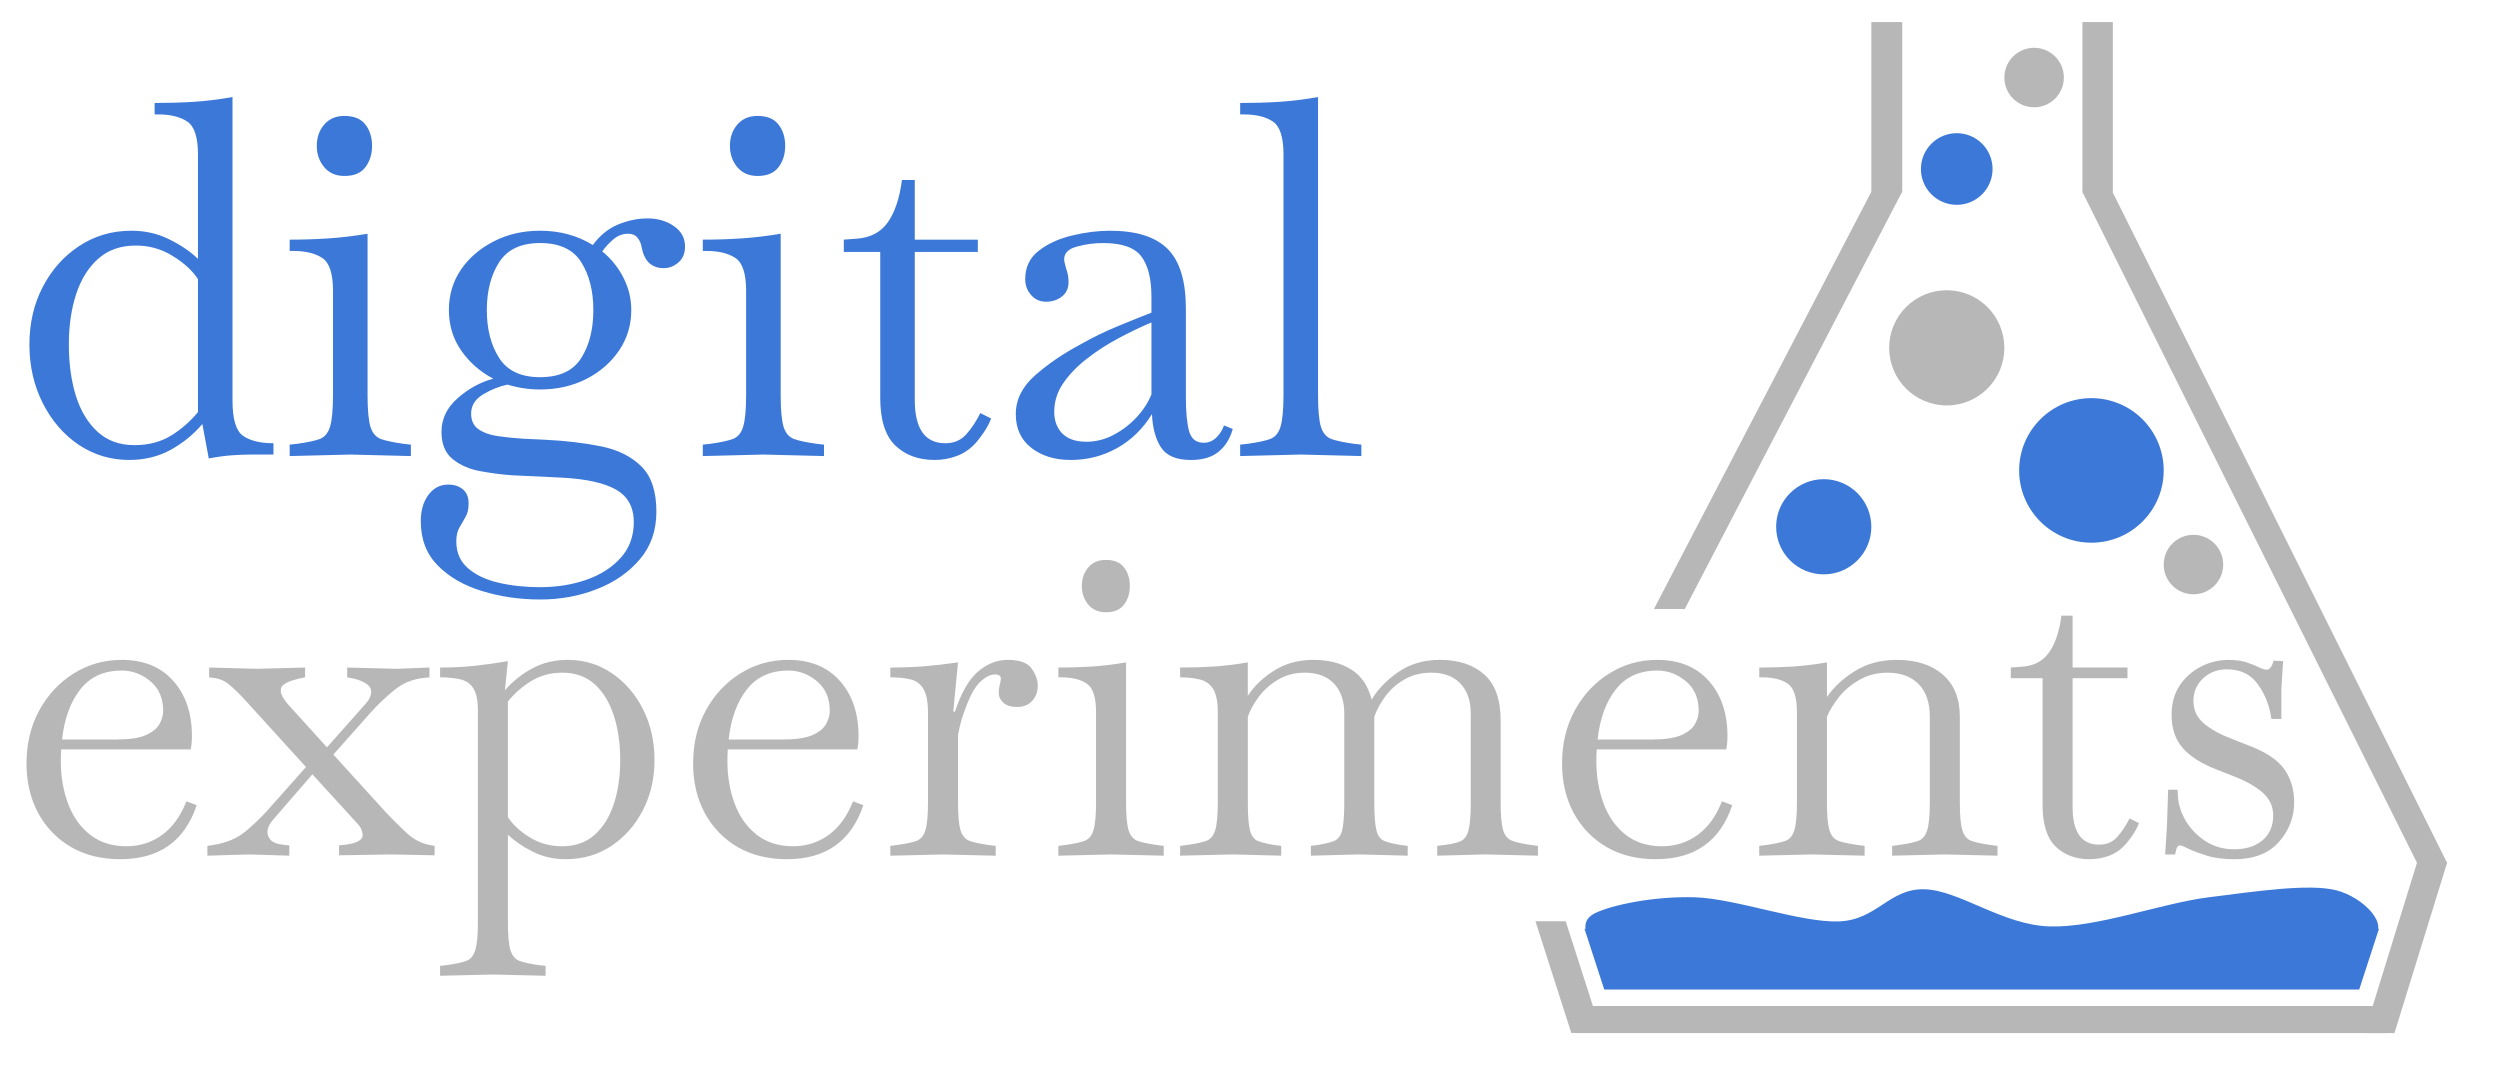
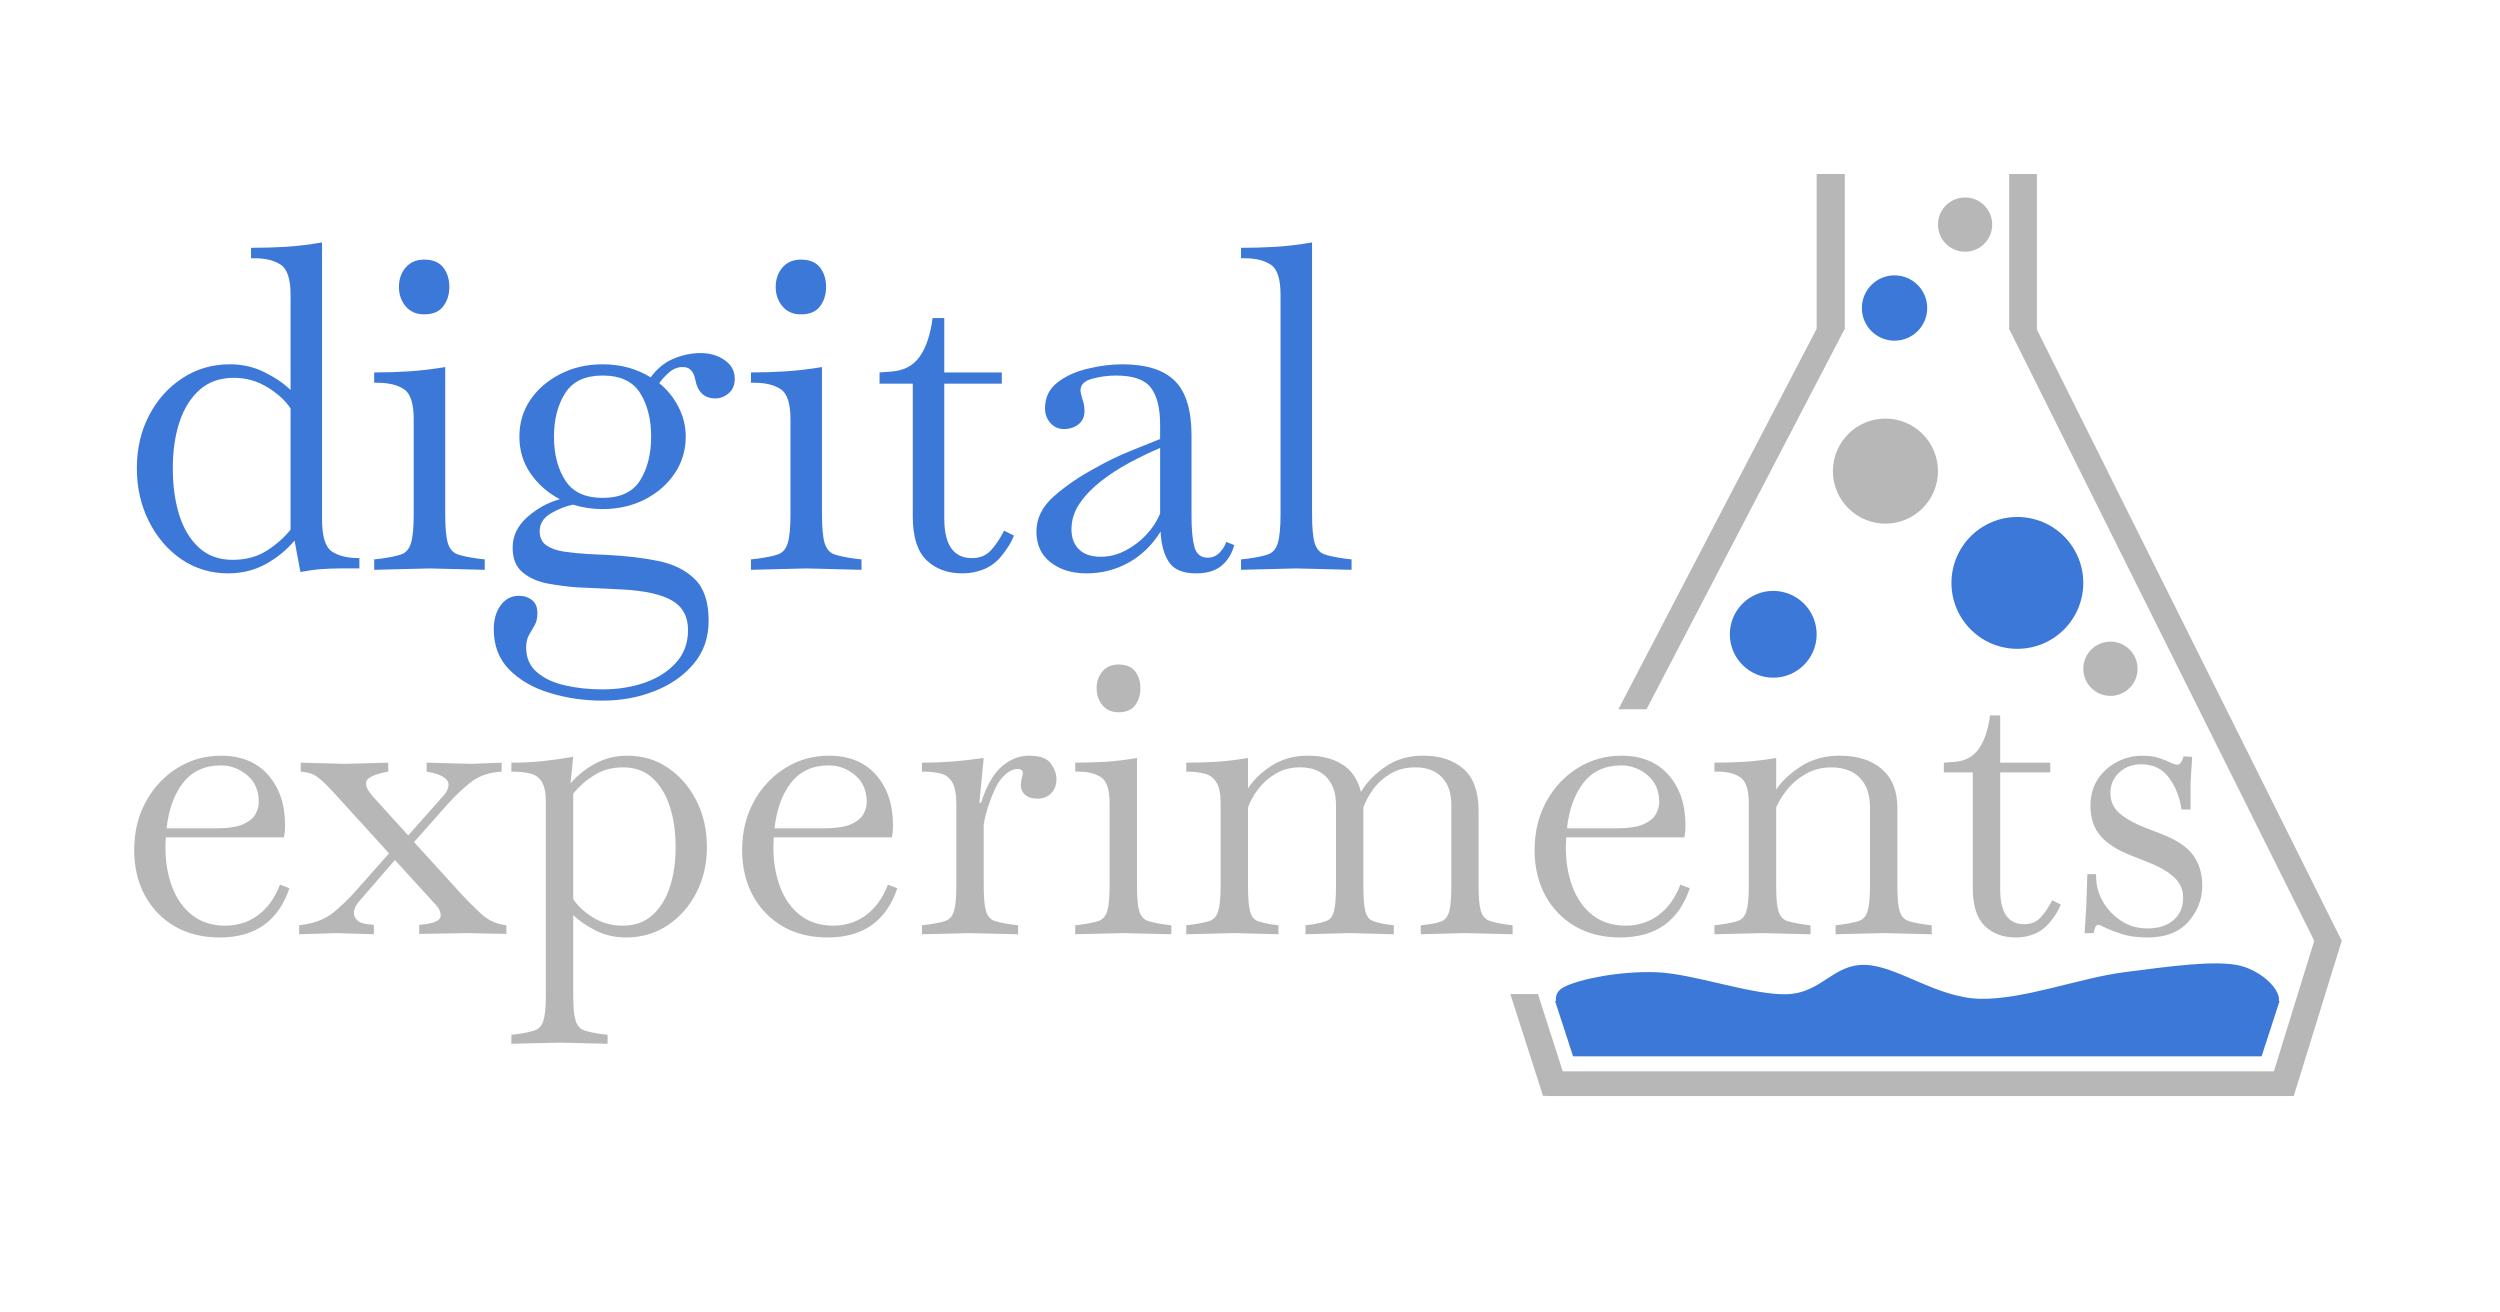
- <svg xmlns="http://www.w3.org/2000/svg" version="1.1" viewBox="0.0 0.0 311.0 132.751" fill="none" stroke="none" stroke-linecap="square" stroke-miterlimit="10">
+ <svg xmlns="http://www.w3.org/2000/svg" version="1.1" viewBox="0 0 341.012 178.871" fill="none" stroke="none" stroke-linecap="square" stroke-miterlimit="10" id="svg177" width="341.012" height="178.871">
+   <defs id="defs181" />
  <clipPath id="p.0">
-     <path d="m0 0l311.0 0l0 132.751l-311.0 0l0 -132.751z" clip-rule="nonzero" />
+     <path d="M 0,0 H 311 V 132.751 H 0 Z" clip-rule="nonzero" id="path132" />
  </clipPath>
-   <g clip-path="url(#p.0)">
-     <path fill="#000000" fill-opacity="0.0" d="m0 0l311.0 0l0 132.751l-311.0 0z" fill-rule="evenodd" />
-     <path fill="#000000" fill-opacity="0.0" d="m-8.108 46.092l309.795 0l0 84.031l-309.795 0z" fill-rule="evenodd" />
-     <path fill="#b7b7b7" d="m14.971 106.886q-3.516 0 -6.141 -1.516q-2.609 -1.531 -4.078 -4.219q-1.453 -2.703 -1.453 -6.172q0 -3.719 1.594 -6.625q1.594 -2.906 4.281 -4.578q2.703 -1.688 5.953 -1.688q4.109 0 6.422 2.609q2.328 2.609 2.328 6.875q0 0.641 -0.062 1.078q-0.047 0.422 -0.094 0.578l-16.109 0q-0.047 0.75 -0.047 1.484q0 2.828 0.906 5.266q0.906 2.422 2.734 3.859q1.844 1.438 4.516 1.438q2.5 0 4.438 -1.406q1.953 -1.422 3.031 -4.188l1.281 0.484q-2.25 6.719 -9.5 6.719zm0.156 -23.469q-3.297 0 -5.141 2.344q-1.844 2.344 -2.266 6.234l6.766 0q2.406 0 3.656 -0.547q1.25 -0.562 1.703 -1.391q0.453 -0.828 0.453 -1.625q0 -2.359 -1.594 -3.688q-1.594 -1.328 -3.578 -1.328zm10.67 23.031l0 -1.219l0.688 -0.109q2.453 -0.375 4.031 -1.672q1.578 -1.312 2.859 -2.75l4.688 -5.281l-7.516 -8.266q-1.281 -1.391 -2.109 -2.047q-0.828 -0.672 -1.953 -0.781l-0.469 -0.062l0 -1.219l5.969 0.156l5.969 -0.156l0 1.219l-0.844 0.172q-0.219 0.047 -0.75 0.219q-0.531 0.156 -0.984 0.453q-0.453 0.281 -0.453 0.812q0 0.641 0.906 1.703l4.844 5.344l4.75 -5.344q0.75 -0.797 0.75 -1.594q0 -0.641 -0.812 -1.094q-0.797 -0.453 -1.859 -0.609l-0.312 -0.062l0 -1.219l6.188 0.156l4.047 -0.156l0 1.219l-0.594 0.062q-2.188 0.203 -3.812 1.547q-1.625 1.328 -3.0 2.875l-4.547 5.125l6.453 7.094q1.234 1.328 2.609 2.609q1.391 1.281 2.938 1.547l0.594 0.109l0 1.172l-5.281 -0.109l-6.609 0.109l0 -1.234l0.844 -0.094q2.094 -0.281 2.094 -1.188q0 -0.266 -0.141 -0.656q-0.141 -0.406 -0.562 -0.828l-5.547 -6.078l-4.75 5.484q-0.359 0.375 -0.609 0.828q-0.234 0.453 -0.234 0.891q0 0.531 0.422 0.984q0.422 0.453 1.438 0.562l0.859 0.094l0 1.281l-5.016 -0.156l-5.172 0.156zm28.95 14.938l0 -1.234l0.859 -0.094q1.547 -0.219 2.375 -0.516q0.828 -0.297 1.141 -1.344q0.328 -1.031 0.328 -3.422l0 -26.344q0 -1.922 -0.562 -2.797q-0.562 -0.891 -1.625 -1.125q-1.062 -0.25 -2.516 -0.25l0 -1.219q2.188 0 4.219 -0.203q2.031 -0.219 4.219 -0.594l-0.375 3.625q1.484 -1.703 3.437 -2.734q1.953 -1.047 4.344 -1.047q3.094 0 5.516 1.656q2.438 1.641 3.875 4.469q1.438 2.828 1.438 6.344q0 3.422 -1.438 6.219q-1.438 2.797 -3.922 4.453q-2.484 1.656 -5.688 1.656q-2.234 0 -4.109 -0.938q-1.859 -0.938 -3.078 -2.109l0 10.938q0 2.391 0.312 3.422q0.328 1.047 1.141 1.344q0.828 0.297 2.375 0.516l0.859 0.094l0 1.234l-6.562 -0.156l-6.562 0.156zm15.203 -37.703q-2.188 0 -3.875 1.047q-1.672 1.031 -2.891 2.531l0 14.391q0.906 1.391 2.719 2.516q1.812 1.109 4.0 1.109q2.453 0 4.047 -1.406q1.609 -1.422 2.406 -3.844q0.797 -2.422 0.797 -5.469q0 -3.094 -0.797 -5.547q-0.797 -2.453 -2.375 -3.891q-1.578 -1.438 -4.031 -1.438zm27.946 23.203q-3.516 0 -6.141 -1.516q-2.609 -1.531 -4.078 -4.219q-1.453 -2.703 -1.453 -6.172q0 -3.719 1.594 -6.625q1.594 -2.906 4.281 -4.578q2.703 -1.688 5.953 -1.688q4.109 0 6.422 2.609q2.328 2.609 2.328 6.875q0 0.641 -0.062 1.078q-0.047 0.422 -0.094 0.578l-16.109 0q-0.047 0.75 -0.047 1.484q0 2.828 0.906 5.266q0.906 2.422 2.734 3.859q1.844 1.438 4.516 1.438q2.5 0 4.438 -1.406q1.953 -1.422 3.031 -4.188l1.281 0.484q-2.25 6.719 -9.5 6.719zm0.156 -23.469q-3.297 0 -5.141 2.344q-1.844 2.344 -2.266 6.234l6.766 0q2.406 0 3.656 -0.547q1.25 -0.562 1.703 -1.391q0.453 -0.828 0.453 -1.625q0 -2.359 -1.594 -3.688q-1.594 -1.328 -3.578 -1.328zm12.703 23.031l0 -1.219l0.844 -0.109q1.547 -0.219 2.375 -0.5q0.828 -0.297 1.141 -1.328q0.328 -1.047 0.328 -3.453l0 -11.094q0 -2.078 -0.562 -3.031q-0.562 -0.969 -1.625 -1.203q-1.062 -0.25 -2.5 -0.25l0 -1.219q2.172 0 4.203 -0.156q2.031 -0.172 4.219 -0.484l-0.594 6.125l0.219 0q1.172 -3.562 2.875 -5.0q1.703 -1.438 3.688 -1.438q2.234 0 2.984 1.094q0.75 1.078 0.75 2.094q0 1.172 -0.703 1.922q-0.688 0.75 -1.859 0.75q-1.125 0 -1.719 -0.531q-0.578 -0.531 -0.578 -1.234q0 -0.531 0.125 -1.0q0.141 -0.484 0.141 -0.75q0 -0.531 -0.75 -0.531q-0.734 0 -1.562 0.688q-0.828 0.688 -1.422 1.922q-0.484 1.016 -0.906 2.25q-0.422 1.219 -0.688 2.656l0 8.422q0 2.406 0.312 3.453q0.328 1.031 1.156 1.328q0.828 0.281 2.375 0.5l0.844 0.109l0 1.219l-6.562 -0.156l-6.547 0.156zm20.905 0l0 -1.219l0.844 -0.109q1.547 -0.219 2.375 -0.5q0.828 -0.297 1.141 -1.328q0.328 -1.047 0.328 -3.453l0 -11.25q0 -2.781 -1.156 -3.547q-1.141 -0.781 -3.172 -0.781l-0.359 0l0 -1.219q2.172 0 4.203 -0.125q2.031 -0.141 4.219 -0.516l0 17.438q0 2.406 0.312 3.453q0.328 1.031 1.156 1.328q0.828 0.281 2.375 0.5l0.844 0.109l0 1.219l-6.562 -0.156l-6.547 0.156zm5.906 -30.281q-1.375 0 -2.188 -0.953q-0.797 -0.969 -0.797 -2.312q0 -1.375 0.797 -2.312q0.812 -0.938 2.188 -0.938q1.547 0 2.266 0.938q0.719 0.938 0.719 2.312q0 1.344 -0.719 2.312q-0.719 0.953 -2.266 0.953zm9.239 30.281l0 -1.219l0.844 -0.109q1.547 -0.219 2.375 -0.5q0.828 -0.297 1.141 -1.328q0.328 -1.047 0.328 -3.453l0 -11.25q0 -1.922 -0.562 -2.844q-0.562 -0.938 -1.625 -1.203q-1.062 -0.281 -2.5 -0.281l0 -1.219q2.172 0 4.203 -0.125q2.031 -0.141 4.219 -0.516l0 4.156q1.172 -1.812 3.281 -3.141q2.109 -1.328 4.875 -1.328q2.828 0 4.719 1.203q1.891 1.188 2.531 3.75q1.125 -1.922 3.312 -3.438q2.188 -1.516 5.172 -1.516q3.469 0 5.516 1.812q2.047 1.812 2.047 5.75l0 10.188q0 2.344 0.297 3.391q0.297 1.031 1.125 1.359q0.828 0.312 2.375 0.531l0.844 0.109l0 1.219l-6.5 -0.156l-6.031 0.156l0 -1.219l0.859 -0.109q1.328 -0.156 2.047 -0.469q0.719 -0.328 0.984 -1.359q0.281 -1.047 0.281 -3.453l0 -11.094q0 -2.344 -1.281 -3.703q-1.281 -1.359 -3.625 -1.359q-1.922 0 -3.375 0.859q-1.438 0.844 -2.375 2.125q-0.922 1.281 -1.344 2.5q0 0.219 0 0.484l0 10.188q0 2.406 0.266 3.453q0.266 1.031 0.984 1.328q0.719 0.281 2.047 0.5l0.859 0.109l0 1.219l-6.031 -0.156l-6.016 0.156l0 -1.219l0.844 -0.109q1.328 -0.219 2.047 -0.5q0.734 -0.297 1.0 -1.328q0.266 -1.047 0.266 -3.453l0 -11.094q0 -2.344 -1.281 -3.703q-1.281 -1.359 -3.625 -1.359q-1.875 0 -3.312 0.859q-1.438 0.844 -2.406 2.125q-0.953 1.281 -1.375 2.5l0 10.672q0 2.406 0.266 3.453q0.266 1.031 0.984 1.328q0.719 0.281 2.047 0.5l0.859 0.109l0 1.219l-6.031 -0.156l-6.547 0.156zm59.187 0.438q-3.516 0 -6.141 -1.516q-2.609 -1.531 -4.078 -4.219q-1.453 -2.703 -1.453 -6.172q0 -3.719 1.594 -6.625q1.594 -2.906 4.281 -4.578q2.703 -1.688 5.953 -1.688q4.109 0 6.422 2.609q2.328 2.609 2.328 6.875q0 0.641 -0.062 1.078q-0.047 0.422 -0.094 0.578l-16.109 0q-0.047 0.75 -0.047 1.484q0 2.828 0.906 5.266q0.906 2.422 2.734 3.859q1.844 1.438 4.516 1.438q2.5 0 4.438 -1.406q1.953 -1.422 3.031 -4.188l1.281 0.484q-2.25 6.719 -9.5 6.719zm0.156 -23.469q-3.297 0 -5.141 2.344q-1.844 2.344 -2.266 6.234l6.766 0q2.406 0 3.656 -0.547q1.25 -0.562 1.703 -1.391q0.453 -0.828 0.453 -1.625q0 -2.359 -1.594 -3.688q-1.594 -1.328 -3.578 -1.328zm12.703 23.031l0 -1.219l0.844 -0.109q1.547 -0.219 2.375 -0.5q0.828 -0.297 1.141 -1.328q0.328 -1.047 0.328 -3.453l0 -11.25q0 -2.781 -1.156 -3.547q-1.141 -0.781 -3.172 -0.781l-0.359 0l0 -1.219q2.172 0 4.203 -0.125q2.031 -0.141 4.219 -0.516l0 4.312q1.219 -1.812 3.453 -3.219q2.25 -1.406 5.234 -1.406q3.625 0 5.734 1.844q2.109 1.828 2.109 5.234l0 10.672q0 2.406 0.312 3.453q0.328 1.031 1.156 1.328q0.828 0.281 2.375 0.5l0.844 0.109l0 1.219l-6.563 -0.156l-6.547 0.156l0 -1.219l0.844 -0.109q1.547 -0.219 2.375 -0.5q0.828 -0.297 1.141 -1.328q0.328 -1.047 0.328 -3.453l0 -10.672q0 -2.656 -1.391 -4.062q-1.391 -1.422 -3.891 -1.422q-1.922 0 -3.469 0.891q-1.547 0.875 -2.562 2.156q-1.0 1.266 -1.484 2.438l0 10.672q0 2.406 0.312 3.453q0.328 1.031 1.156 1.328q0.828 0.281 2.375 0.5l0.844 0.109l0 1.219l-6.562 -0.156l-6.547 0.156zm41.103 0.438q-2.609 0 -4.234 -1.578q-1.625 -1.578 -1.625 -5.141l0 -15.797l-3.953 0l0 -1.328l1.453 -0.109q2.172 -0.156 3.312 -1.781q1.156 -1.625 1.531 -4.562l1.391 0l0 6.453l6.828 0l0 1.328l-6.828 0l0 16.0q0 4.703 3.297 4.703q1.391 0 2.234 -0.938q0.859 -0.938 1.562 -2.328l1.172 0.594q-0.328 0.797 -0.781 1.469q-0.453 0.656 -0.875 1.141q-0.906 1.016 -2.062 1.438q-1.141 0.438 -2.422 0.438zm17.984 0q-2.031 0 -3.453 -0.453q-1.406 -0.453 -2.203 -0.828q-0.859 -0.438 -1.062 -0.438q-0.219 0 -0.359 0.188q-0.125 0.188 -0.281 0.938l-1.234 0l0.219 -3.516l0.156 -4.531l1.172 0l0.047 0.906q0.109 1.484 0.984 2.984q0.891 1.484 2.438 2.5q1.547 1.016 3.578 1.016q2.172 0 3.5 -1.109q1.344 -1.125 1.344 -3.109q0 -1.703 -1.359 -2.875q-1.359 -1.172 -3.766 -2.078l-1.906 -0.75q-2.781 -1.062 -4.203 -2.656q-1.406 -1.609 -1.406 -4.109q0 -2.141 0.984 -3.656q1.0 -1.516 2.625 -2.359q1.625 -0.859 3.484 -0.859q1.344 0 2.266 0.312q0.938 0.312 1.578 0.641q0.531 0.266 0.906 0.266q0.531 0 0.859 -1.125l1.172 0.062l-0.219 3.469l0 3.719l-1.234 0q-0.359 -2.5 -1.703 -4.328q-1.328 -1.844 -3.828 -1.844q-1.766 0 -2.969 1.125q-1.203 1.109 -1.203 2.812q0 1.656 1.25 2.75q1.266 1.094 3.453 1.938l2.078 0.812q3.25 1.219 4.5 2.953q1.25 1.734 1.25 4.141q0 2.828 -1.922 4.969q-1.906 2.125 -5.531 2.125z" fill-rule="nonzero" />
-     <path fill="#000000" fill-opacity="0.0" d="m-8.108 -11.333l195.937 0l0 93.732l-195.937 0z" fill-rule="evenodd" />
-     <path fill="#3c78d8" d="m16.096 57.219q-3.484 0 -6.312 -1.891q-2.812 -1.906 -4.469 -5.188q-1.656 -3.281 -1.656 -7.266q0 -3.984 1.656 -7.172q1.656 -3.203 4.531 -5.094q2.891 -1.906 6.5 -1.906q2.578 0 4.719 1.078q2.156 1.062 3.562 2.422l0 -13q0 -3.188 -1.328 -4.078q-1.312 -0.891 -3.641 -0.891l-0.422 0l0 -1.422q2.516 0 4.844 -0.141q2.328 -0.156 4.844 -0.594l0 37.781q0 3.438 1.312 4.359q1.328 0.922 3.781 0.922l0 1.406l-2.516 0q-1.359 0 -2.656 0.094q-1.281 0.094 -2.875 0.391l-0.797 -4.281q-1.656 1.953 -3.953 3.219q-2.297 1.25 -5.125 1.25zm-7.531 -14.344q0 3.547 0.875 6.375q0.891 2.812 2.703 4.469q1.812 1.656 4.578 1.656q2.625 0 4.562 -1.188q1.938 -1.203 3.344 -2.922l0 -16.547q-1.047 -1.594 -3.141 -2.875q-2.078 -1.297 -4.594 -1.297q-2.812 0 -4.656 1.625q-1.844 1.625 -2.766 4.422q-0.906 2.781 -0.906 6.281zm27.471 13.859l0 -1.422l0.984 -0.109q1.781 -0.25 2.719 -0.578q0.953 -0.344 1.312 -1.531q0.375 -1.203 0.375 -3.969l0 -12.938q0 -3.188 -1.312 -4.078q-1.312 -0.891 -3.656 -0.891l-0.422 0l0 -1.406q2.516 0 4.844 -0.156q2.328 -0.156 4.844 -0.578l0 20.047q0 2.766 0.359 3.969q0.375 1.188 1.328 1.531q0.953 0.328 2.734 0.578l0.969 0.109l0 1.422l-7.531 -0.188l-7.547 0.188zm6.812 -34.844q-1.594 0 -2.516 -1.094q-0.922 -1.109 -0.922 -2.641q0 -1.594 0.922 -2.656q0.922 -1.078 2.516 -1.078q1.781 0 2.609 1.078q0.828 1.062 0.828 2.656q0 1.531 -0.828 2.641q-0.828 1.094 -2.609 1.094zm24.339 26.563q-2.078 0 -4.047 -0.609q-1.656 0.359 -3.094 1.25q-1.438 0.891 -1.438 2.359q0 1.297 0.906 1.938q0.922 0.641 2.391 0.859q1.484 0.219 3.203 0.328l2.688 0.125q3.875 0.188 7.0 0.828q3.125 0.641 4.984 2.484q1.875 1.844 1.875 5.641q0 3.5 -2.062 5.922q-2.047 2.422 -5.328 3.703q-3.281 1.297 -7.078 1.297q-3.797 0 -7.203 -1.047q-3.406 -1.031 -5.531 -3.188q-2.109 -2.141 -2.109 -5.516q0 -1.969 0.953 -3.266q0.953 -1.281 2.484 -1.281q1.047 0 1.781 0.578q0.734 0.594 0.734 1.766q0 1.031 -0.375 1.672q-0.359 0.656 -0.766 1.328q-0.391 0.672 -0.391 1.719q0 2.078 1.438 3.328q1.438 1.266 3.797 1.812q2.375 0.562 5.187 0.562q3.125 0 5.766 -0.922q2.641 -0.922 4.266 -2.734q1.625 -1.797 1.625 -4.438q0 -2.766 -2.188 -4.031q-2.172 -1.25 -6.703 -1.5l-6.266 -0.297q-1.828 -0.125 -3.891 -0.5q-2.047 -0.359 -3.469 -1.5q-1.406 -1.125 -1.406 -3.406q0 -2.391 1.984 -4.156q2.0 -1.781 4.453 -2.453q-2.453 -1.297 -3.984 -3.5q-1.531 -2.203 -1.531 -5.031q0 -2.828 1.5 -5.031q1.5 -2.203 4.078 -3.516q2.578 -1.328 5.766 -1.328q3.688 0 6.562 1.781q1.297 -1.781 3.125 -2.547q1.844 -0.766 3.688 -0.766q1.891 0 3.266 0.953q1.391 0.953 1.391 2.547q0 1.281 -0.828 1.984q-0.828 0.703 -1.812 0.703q-2.266 0 -2.75 -2.578q-0.125 -0.734 -0.531 -1.219q-0.391 -0.484 -1.188 -0.484q-0.984 0 -1.812 0.703q-0.828 0.703 -1.375 1.5q1.656 1.344 2.625 3.25q0.984 1.906 0.984 4.047q0 2.766 -1.5 5.0q-1.5 2.234 -4.078 3.562q-2.578 1.312 -5.766 1.312zm0 -1.531q3.625 0 5.125 -2.391q1.5 -2.391 1.5 -5.953q0 -3.562 -1.5 -5.953q-1.5 -2.391 -5.125 -2.391q-3.562 0 -5.094 2.391q-1.531 2.391 -1.531 5.953q0 3.562 1.531 5.953q1.531 2.391 5.094 2.391zm20.241 9.812l0 -1.422l0.984 -0.109q1.781 -0.25 2.719 -0.578q0.953 -0.344 1.312 -1.531q0.375 -1.203 0.375 -3.969l0 -12.938q0 -3.188 -1.312 -4.078q-1.312 -0.891 -3.656 -0.891l-0.422 0l0 -1.406q2.516 0 4.844 -0.156q2.328 -0.156 4.844 -0.578l0 20.047q0 2.766 0.359 3.969q0.375 1.188 1.328 1.531q0.953 0.328 2.734 0.578l0.969 0.109l0 1.422l-7.531 -0.188l-7.547 0.188zm6.812 -34.844q-1.594 0 -2.516 -1.094q-0.922 -1.109 -0.922 -2.641q0 -1.594 0.922 -2.656q0.922 -1.078 2.516 -1.078q1.781 0 2.609 1.078q0.828 1.062 0.828 2.656q0 1.531 -0.828 2.641q-0.828 1.094 -2.609 1.094zm22.011 35.328q-3.0 0 -4.875 -1.797q-1.875 -1.812 -1.875 -5.922l0 -18.156l-4.531 0l0 -1.531l1.656 -0.125q2.516 -0.188 3.828 -2.047q1.312 -1.875 1.75 -5.25l1.594 0l0 7.422l7.844 0l0 1.531l-7.844 0l0 18.391q0 5.406 3.797 5.406q1.594 0 2.578 -1.078q0.984 -1.078 1.781 -2.672l1.344 0.672q-0.359 0.922 -0.891 1.688q-0.516 0.766 -1.0 1.328q-1.047 1.156 -2.375 1.641q-1.312 0.5 -2.781 0.5zm16.927 0q-2.938 0 -4.875 -1.5q-1.938 -1.5 -1.938 -4.203q0 -2.703 2.391 -4.812q2.391 -2.109 5.594 -3.828q2.391 -1.359 4.781 -2.328q2.391 -0.984 4.109 -1.656l0 -1.969q0 -3.375 -1.266 -5.031q-1.25 -1.656 -4.75 -1.656q-1.656 0 -3.25 0.438q-1.594 0.422 -1.594 1.594q0 0.234 0.094 0.547q0.094 0.312 0.156 0.609q0.297 0.797 0.297 1.656q0 1.172 -0.828 1.812q-0.828 0.641 -1.984 0.641q-1.109 0 -1.844 -0.828q-0.734 -0.828 -0.734 -1.984q0 -2.219 1.688 -3.531q1.688 -1.312 4.141 -1.891q2.453 -0.594 4.719 -0.594q4.906 0 7.172 2.266q2.266 2.266 2.266 7.422l0 11.047q0 2.688 0.391 4.172q0.406 1.469 1.828 1.469q0.922 0 1.594 -0.672q0.672 -0.688 0.922 -1.484l1.094 0.438q-0.484 1.781 -1.75 2.828q-1.25 1.031 -3.453 1.031q-2.703 0 -3.719 -1.562q-1.016 -1.562 -1.125 -4.141q-1.719 2.766 -4.359 4.234q-2.641 1.469 -5.766 1.469zm-2.031 -6.0q0 1.703 1.016 2.719q1.016 1.016 2.984 1.016q1.766 0 3.391 -0.859q1.625 -0.859 2.844 -2.172q1.234 -1.328 1.859 -2.859l0 -8.953q-2.031 0.859 -4.156 2.0q-2.109 1.125 -3.922 2.547q-1.797 1.406 -2.906 3.031q-1.109 1.625 -1.109 3.531zm23.129 5.516l0 -1.422l0.984 -0.109q1.781 -0.25 2.719 -0.578q0.953 -0.344 1.312 -1.531q0.375 -1.203 0.375 -3.969l0 -29.922q0 -3.188 -1.312 -4.078q-1.312 -0.891 -3.656 -0.891l-0.422 0l0 -1.422q2.516 0 4.844 -0.141q2.328 -0.156 4.844 -0.594l0 37.047q0 2.766 0.359 3.969q0.375 1.188 1.328 1.531q0.953 0.328 2.734 0.578l0.969 0.109l0 1.422l-7.531 -0.188l-7.547 0.188z" fill-rule="nonzero" />
-     <path fill="#b7b7b7" d="m235.01 43.27l0 0c0 -3.957 3.208 -7.165 7.165 -7.165l0 0c1.9 0 3.723 0.755 5.067 2.099c1.344 1.344 2.099 3.166 2.099 5.067l0 0c0 3.957 -3.208 7.165 -7.165 7.165l0 0c-3.957 0 -7.165 -3.208 -7.165 -7.165z" fill-rule="evenodd" />
-     <path fill="#b7b7b7" d="m249.341 9.646l0 0c0 -2.044 1.657 -3.701 3.701 -3.701l0 0c0.982 0 1.923 0.39 2.617 1.084c0.694 0.694 1.084 1.635 1.084 2.617l0 0c0 2.044 -1.657 3.701 -3.701 3.701l0 0c-2.044 0 -3.701 -1.657 -3.701 -3.701z" fill-rule="evenodd" />
-     <path fill="#b7b7b7" d="m269.165 70.231l0 0c0 -2.044 1.657 -3.701 3.701 -3.701l0 0c0.982 0 1.923 0.39 2.617 1.084c0.694 0.694 1.084 1.635 1.084 2.617l0 0c0 2.044 -1.657 3.701 -3.701 3.701l0 0c-2.044 0 -3.701 -1.657 -3.701 -3.701z" fill-rule="evenodd" />
-     <path fill="#b7b7b7" d="m232.795 2.745l3.843 0l0 21.197l-3.843 0z" fill-rule="evenodd" />
-     <path fill="#b7b7b7" d="m205.751 75.756l27.063 -51.937l3.835 0l-27.063 51.937z" fill-rule="evenodd" />
-     <path fill="#b7b7b7" d="m259.057 2.746l3.78 0l0 21.197l-3.78 0z" fill-rule="evenodd" />
-     <path fill="#b7b7b7" d="m304.438 107.377l-41.672 -83.559l-3.746 0l41.672 83.559z" fill-rule="evenodd" />
-     <path fill="#b7b7b7" d="m294.125 128.511l6.551 -21.197l3.748 0l-6.551 21.197z" fill-rule="evenodd" />
-     <path fill="#b7b7b7" d="m195.934 125.146l101.008 0l0 3.37l-101.008 0z" fill-rule="evenodd" />
-     <path fill="#b7b7b7" d="m199.233 128.495l-4.457 -13.89l-3.764 0l4.457 13.89z" fill-rule="evenodd" />
-     <path fill="#3c78d8" d="m251.181 58.52l0 0c0 -4.966 4.026 -8.992 8.992 -8.992l0 0c2.385 0 4.672 0.947 6.358 2.634c1.686 1.686 2.634 3.974 2.634 6.358l0 0c0 4.966 -4.026 8.992 -8.992 8.992l0 0c-4.966 0 -8.992 -4.026 -8.992 -8.992z" fill-rule="evenodd" />
-     <path fill="#3c78d8" d="m238.963 21.025l0 0c0 -2.461 1.995 -4.457 4.457 -4.457l0 0c1.182 0 2.316 0.47 3.151 1.305c0.836 0.836 1.305 1.969 1.305 3.151l0 0c0 2.461 -1.995 4.457 -4.457 4.457l0 0c-2.461 0 -4.457 -1.995 -4.457 -4.457z" fill-rule="evenodd" />
-     <path fill="#3c78d8" d="m220.952 65.53l0 0c0 -3.27 2.651 -5.921 5.921 -5.921l0 0c1.57 0 3.077 0.624 4.187 1.734c1.11 1.11 1.734 2.617 1.734 4.187l0 0c0 3.27 -2.651 5.921 -5.921 5.921l0 0c-3.27 0 -5.921 -2.651 -5.921 -5.921z" fill-rule="evenodd" />
-     <path fill="#3c78d8" d="m295.945 115.541l-2.46 7.559l-93.915 0l-2.46 -7.559z" fill-rule="evenodd" />
-     <path fill="#3c78d8" d="m204.75 120.75c-3.958 -0.458 -5.187 -1.689 -6.249 -2.877c-1.063 -1.188 -2.188 -3.208 -0.126 -4.249c2.062 -1.042 7.436 -2.167 12.499 -2.0c5.063 0.167 13.126 3.167 17.877 3.0c4.75 -0.167 6.25 -4.104 10.625 -4.0c4.375 0.104 9.729 4.458 15.625 4.625c5.896 0.167 13.813 -2.875 19.751 -3.625c5.937 -0.75 12.499 -1.728 15.874 -0.874c3.375 0.854 6.896 4.437 4.375 6.0c-2.521 1.563 -7.374 2.73 -19.499 3.375c-12.125 0.646 -41.46 0.395 -53.252 0.499c-11.792 0.104 -13.541 0.584 -17.499 0.126z" fill-rule="evenodd" />
+   <g clip-path="url(#p.0)" id="g175" transform="translate(15.00603,20.99061)">
+     <path fill="#000000" fill-opacity="0" d="M 0,0 H 311 V 132.751 H 0 Z" fill-rule="evenodd" id="path135" />
+     <path fill="#000000" fill-opacity="0" d="M -8.108,46.092 H 301.688 v 84.031 H -8.108 Z" fill-rule="evenodd" id="path137" />
+     <path fill="#b7b7b7" d="m 14.971,106.886 q -3.516,0 -6.141,-1.516 -2.609,-1.531 -4.078,-4.219 -1.453,-2.703 -1.453,-6.172 0,-3.719 1.594,-6.625 1.594,-2.906 4.281,-4.578 2.703,-1.688 5.953,-1.688 4.109,0 6.422,2.609 2.328,2.609 2.328,6.875 0,0.641 -0.062,1.078 -0.047,0.422 -0.094,0.578 H 7.611 q -0.047,0.75 -0.047,1.484 0,2.828 0.906,5.266 0.906,2.422 2.734,3.859 1.844,1.438 4.516,1.438 2.5,0 4.438,-1.406 1.953,-1.422 3.031,-4.188 l 1.281,0.484 q -2.25,6.719 -9.5,6.719 z m 0.156,-23.469 q -3.297,0 -5.141,2.344 -1.844,2.344 -2.266,6.234 h 6.766 q 2.406,0 3.656,-0.547 1.25,-0.562 1.703,-1.391 0.453,-0.828 0.453,-1.625 0,-2.359 -1.594,-3.688 -1.594,-1.328 -3.578,-1.328 z m 10.67,23.031 v -1.219 l 0.688,-0.109 q 2.453,-0.375 4.031,-1.672 1.578,-1.312 2.859,-2.75 l 4.688,-5.281 -7.516,-8.266 Q 29.265,85.761 28.437,85.104 27.609,84.432 26.484,84.323 l -0.469,-0.062 v -1.219 l 5.969,0.156 5.969,-0.156 v 1.219 l -0.844,0.172 q -0.219,0.047 -0.75,0.219 -0.531,0.156 -0.984,0.453 -0.453,0.281 -0.453,0.812 0,0.641 0.906,1.703 l 4.844,5.344 4.75,-5.344 q 0.75,-0.797 0.75,-1.594 0,-0.641 -0.812,-1.094 -0.797,-0.453 -1.859,-0.609 l -0.312,-0.062 v -1.219 l 6.188,0.156 4.047,-0.156 v 1.219 l -0.594,0.062 q -2.188,0.203 -3.812,1.547 -1.625,1.328 -3,2.875 l -4.547,5.125 6.453,7.094 q 1.234,1.328 2.609,2.609 1.391,1.281 2.938,1.547 l 0.594,0.109 v 1.172 l -5.281,-0.109 -6.609,0.109 v -1.234 l 0.844,-0.094 q 2.094,-0.281 2.094,-1.188 0,-0.266 -0.141,-0.656 -0.141,-0.406 -0.562,-0.828 l -5.547,-6.078 -4.75,5.484 q -0.359,0.375 -0.609,0.828 -0.234,0.453 -0.234,0.891 0,0.531 0.422,0.984 0.422,0.453 1.438,0.562 l 0.859,0.094 v 1.281 l -5.016,-0.156 z m 28.95,14.938 v -1.234 l 0.859,-0.094 q 1.547,-0.219 2.375,-0.516 0.828,-0.297 1.141,-1.344 0.328,-1.031 0.328,-3.422 V 88.432 q 0,-1.922 -0.562,-2.797 -0.562,-0.891 -1.625,-1.125 -1.062,-0.25 -2.516,-0.25 v -1.219 q 2.188,0 4.219,-0.203 2.031,-0.219 4.219,-0.594 l -0.375,3.625 q 1.484,-1.703 3.437,-2.734 1.953,-1.047 4.344,-1.047 3.094,0 5.516,1.656 2.438,1.641 3.875,4.469 1.438,2.828 1.438,6.344 0,3.422 -1.438,6.219 -1.438,2.797 -3.922,4.453 -2.484,1.656 -5.688,1.656 -2.234,0 -4.109,-0.938 -1.859,-0.938 -3.078,-2.109 v 10.938 q 0,2.391 0.312,3.422 0.328,1.047 1.141,1.344 0.828,0.297 2.375,0.516 l 0.859,0.094 v 1.234 l -6.562,-0.156 z M 69.95,83.682 q -2.188,0 -3.875,1.047 -1.672,1.031 -2.891,2.531 v 14.391 q 0.906,1.391 2.719,2.516 1.812,1.109 4,1.109 2.453,0 4.047,-1.406 1.609,-1.422 2.406,-3.844 0.797,-2.422 0.797,-5.469 0,-3.094 -0.797,-5.547 -0.797,-2.453 -2.375,-3.891 -1.578,-1.438 -4.031,-1.438 z m 27.946,23.203 q -3.516,0 -6.141,-1.516 -2.609,-1.531 -4.078,-4.219 -1.453,-2.703 -1.453,-6.172 0,-3.719 1.594,-6.625 1.594,-2.906 4.281,-4.578 2.703,-1.688 5.953,-1.688 4.109,0 6.422,2.609 2.328,2.609 2.328,6.875 0,0.641 -0.062,1.078 -0.047,0.422 -0.094,0.578 H 90.536 q -0.047,0.75 -0.047,1.484 0,2.828 0.906,5.266 0.906,2.422 2.734,3.859 1.844,1.438 4.516,1.438 2.5,0 4.438,-1.406 1.953,-1.422 3.031,-4.188 l 1.281,0.484 q -2.25,6.719 -9.5,6.719 z m 0.156,-23.469 q -3.297,0 -5.141,2.344 -1.844,2.344 -2.266,6.234 h 6.766 q 2.406,0 3.656,-0.547 1.25,-0.562 1.703,-1.391 0.453,-0.828 0.453,-1.625 0,-2.359 -1.594,-3.688 -1.594,-1.328 -3.578,-1.328 z m 12.703,23.031 v -1.219 l 0.844,-0.109 q 1.547,-0.219 2.375,-0.5 0.828,-0.297 1.141,-1.328 0.328,-1.047 0.328,-3.453 v -11.094 q 0,-2.078 -0.562,-3.031 -0.562,-0.969 -1.625,-1.203 -1.062,-0.25 -2.5,-0.25 v -1.219 q 2.172,0 4.203,-0.156 2.031,-0.172 4.219,-0.484 l -0.594,6.125 h 0.219 q 1.172,-3.562 2.875,-5 1.703,-1.438 3.688,-1.438 2.234,0 2.984,1.094 0.75,1.078 0.75,2.094 0,1.172 -0.703,1.922 -0.688,0.75 -1.859,0.75 -1.125,0 -1.719,-0.531 -0.578,-0.531 -0.578,-1.234 0,-0.531 0.125,-1 0.141,-0.484 0.141,-0.75 0,-0.531 -0.75,-0.531 -0.734,0 -1.562,0.688 -0.828,0.688 -1.422,1.922 -0.484,1.016 -0.906,2.25 -0.422,1.219 -0.688,2.656 v 8.422 q 0,2.406 0.312,3.453 0.328,1.031 1.156,1.328 0.828,0.281 2.375,0.5 l 0.844,0.109 v 1.219 l -6.562,-0.156 z m 20.905,0 v -1.219 l 0.844,-0.109 q 1.547,-0.219 2.375,-0.5 0.828,-0.297 1.141,-1.328 0.328,-1.047 0.328,-3.453 v -11.25 q 0,-2.781 -1.156,-3.547 -1.141,-0.781 -3.172,-0.781 h -0.359 v -1.219 q 2.172,0 4.203,-0.125 2.031,-0.141 4.219,-0.516 v 17.438 q 0,2.406 0.312,3.453 0.328,1.031 1.156,1.328 0.828,0.281 2.375,0.5 l 0.844,0.109 v 1.219 l -6.562,-0.156 z m 5.906,-30.281 q -1.375,0 -2.188,-0.953 -0.797,-0.969 -0.797,-2.312 0,-1.375 0.797,-2.312 0.812,-0.938 2.188,-0.938 1.547,0 2.266,0.938 0.719,0.938 0.719,2.312 0,1.344 -0.719,2.312 -0.719,0.953 -2.266,0.953 z m 9.239,30.281 v -1.219 l 0.844,-0.109 q 1.547,-0.219 2.375,-0.5 0.828,-0.297 1.141,-1.328 0.328,-1.047 0.328,-3.453 v -11.25 q 0,-1.922 -0.562,-2.844 -0.562,-0.938 -1.625,-1.203 -1.062,-0.281 -2.5,-0.281 v -1.219 q 2.172,0 4.203,-0.125 2.031,-0.141 4.219,-0.516 v 4.156 q 1.172,-1.812 3.281,-3.141 2.109,-1.328 4.875,-1.328 2.828,0 4.719,1.203 1.891,1.188 2.531,3.75 1.125,-1.922 3.312,-3.438 2.188,-1.516 5.172,-1.516 3.469,0 5.516,1.812 2.047,1.812 2.047,5.75 v 10.188 q 0,2.344 0.297,3.391 0.297,1.031 1.125,1.359 0.828,0.312 2.375,0.531 l 0.844,0.109 v 1.219 l -6.5,-0.156 -6.031,0.156 v -1.219 l 0.859,-0.109 q 1.328,-0.156 2.047,-0.469 0.719,-0.328 0.984,-1.359 0.281,-1.047 0.281,-3.453 v -11.094 q 0,-2.344 -1.281,-3.703 -1.281,-1.359 -3.625,-1.359 -1.922,0 -3.375,0.859 -1.438,0.844 -2.375,2.125 -0.922,1.281 -1.344,2.5 0,0.219 0,0.484 v 10.188 q 0,2.406 0.266,3.453 0.266,1.031 0.984,1.328 0.719,0.281 2.047,0.5 l 0.859,0.109 v 1.219 l -6.031,-0.156 -6.016,0.156 v -1.219 l 0.844,-0.109 q 1.328,-0.219 2.047,-0.5 0.734,-0.297 1,-1.328 0.266,-1.047 0.266,-3.453 v -11.094 q 0,-2.344 -1.281,-3.703 -1.281,-1.359 -3.625,-1.359 -1.875,0 -3.312,0.859 -1.438,0.844 -2.406,2.125 -0.953,1.281 -1.375,2.5 v 10.672 q 0,2.406 0.266,3.453 0.266,1.031 0.984,1.328 0.719,0.281 2.047,0.5 l 0.859,0.109 v 1.219 l -6.031,-0.156 z m 59.187,0.438 q -3.516,0 -6.141,-1.516 -2.609,-1.531 -4.078,-4.219 -1.453,-2.703 -1.453,-6.172 0,-3.719 1.594,-6.625 1.594,-2.906 4.281,-4.578 2.703,-1.688 5.953,-1.688 4.109,0 6.422,2.609 2.328,2.609 2.328,6.875 0,0.641 -0.062,1.078 -0.047,0.422 -0.094,0.578 h -16.109 q -0.047,0.75 -0.047,1.484 0,2.828 0.906,5.266 0.906,2.422 2.734,3.859 1.844,1.438 4.516,1.438 2.5,0 4.438,-1.406 1.953,-1.422 3.031,-4.188 l 1.281,0.484 q -2.25,6.719 -9.5,6.719 z m 0.156,-23.469 q -3.297,0 -5.141,2.344 -1.844,2.344 -2.266,6.234 h 6.766 q 2.406,0 3.656,-0.547 1.25,-0.562 1.703,-1.391 0.453,-0.828 0.453,-1.625 0,-2.359 -1.594,-3.688 -1.594,-1.328 -3.578,-1.328 z m 12.703,23.031 v -1.219 l 0.844,-0.109 q 1.547,-0.219 2.375,-0.5 0.828,-0.297 1.141,-1.328 0.328,-1.047 0.328,-3.453 v -11.25 q 0,-2.781 -1.156,-3.547 -1.141,-0.781 -3.172,-0.781 h -0.359 v -1.219 q 2.172,0 4.203,-0.125 2.031,-0.141 4.219,-0.516 v 4.312 q 1.219,-1.812 3.453,-3.219 2.25,-1.406 5.234,-1.406 3.625,0 5.734,1.844 2.109,1.828 2.109,5.234 v 10.672 q 0,2.406 0.312,3.453 0.328,1.031 1.156,1.328 0.828,0.281 2.375,0.5 l 0.844,0.109 v 1.219 l -6.563,-0.156 -6.547,0.156 v -1.219 l 0.844,-0.109 q 1.547,-0.219 2.375,-0.5 0.828,-0.297 1.141,-1.328 0.328,-1.047 0.328,-3.453 V 89.167 q 0,-2.656 -1.391,-4.062 -1.391,-1.422 -3.891,-1.422 -1.922,0 -3.469,0.891 -1.547,0.875 -2.562,2.156 -1,1.266 -1.484,2.438 v 10.672 q 0,2.406 0.312,3.453 0.328,1.031 1.156,1.328 0.828,0.281 2.375,0.5 l 0.844,0.109 v 1.219 l -6.562,-0.156 z m 41.103,0.438 q -2.609,0 -4.234,-1.578 -1.625,-1.578 -1.625,-5.141 V 84.37 h -3.953 V 83.042 l 1.453,-0.109 q 2.172,-0.156 3.312,-1.781 1.156,-1.625 1.531,-4.562 h 1.391 v 6.453 h 6.828 v 1.328 h -6.828 v 16 q 0,4.703 3.297,4.703 1.391,0 2.234,-0.938 0.859,-0.938 1.562,-2.328 l 1.172,0.594 q -0.328,0.797 -0.781,1.469 -0.453,0.656 -0.875,1.141 -0.906,1.016 -2.062,1.438 -1.141,0.438 -2.422,0.438 z m 17.984,0 q -2.031,0 -3.453,-0.453 -1.406,-0.453 -2.203,-0.828 -0.859,-0.438 -1.062,-0.438 -0.219,0 -0.359,0.188 -0.125,0.188 -0.281,0.938 h -1.234 l 0.219,-3.516 0.156,-4.531 h 1.172 l 0.047,0.906 q 0.109,1.484 0.984,2.984 0.891,1.484 2.438,2.5 1.547,1.016 3.578,1.016 2.172,0 3.5,-1.109 1.344,-1.125 1.344,-3.109 0,-1.703 -1.359,-2.875 -1.359,-1.172 -3.766,-2.078 l -1.906,-0.75 q -2.781,-1.062 -4.203,-2.656 -1.406,-1.609 -1.406,-4.109 0,-2.141 0.984,-3.656 1,-1.516 2.625,-2.359 1.625,-0.859 3.484,-0.859 1.344,0 2.266,0.312 0.938,0.312 1.578,0.641 0.531,0.266 0.906,0.266 0.531,0 0.859,-1.125 l 1.172,0.062 -0.219,3.469 v 3.719 h -1.234 q -0.359,-2.5 -1.703,-4.328 -1.328,-1.844 -3.828,-1.844 -1.766,0 -2.969,1.125 -1.203,1.109 -1.203,2.812 0,1.656 1.25,2.75 1.266,1.094 3.453,1.938 l 2.078,0.812 q 3.25,1.219 4.5,2.953 1.25,1.734 1.25,4.141 0,2.828 -1.922,4.969 -1.906,2.125 -5.531,2.125 z" fill-rule="nonzero" id="path139" />
+     <path fill="#000000" fill-opacity="0" d="M -8.108,-11.333 H 187.829 V 82.399 H -8.108 Z" fill-rule="evenodd" id="path141" />
+     <path fill="#3c78d8" d="m 16.096,57.219 q -3.484,0 -6.312,-1.891 -2.812,-1.906 -4.469,-5.188 -1.656,-3.281 -1.656,-7.266 0,-3.984 1.656,-7.172 1.656,-3.203 4.531,-5.094 2.891,-1.906 6.5,-1.906 2.578,0 4.719,1.078 2.156,1.062 3.562,2.422 V 19.203 q 0,-3.188 -1.328,-4.078 -1.312,-0.891 -3.641,-0.891 h -0.422 v -1.422 q 2.516,0 4.844,-0.141 2.328,-0.156 4.844,-0.594 v 37.781 q 0,3.438 1.312,4.359 1.328,0.922 3.781,0.922 v 1.406 h -2.516 q -1.359,0 -2.656,0.094 -1.281,0.094 -2.875,0.391 l -0.797,-4.281 q -1.656,1.953 -3.953,3.219 -2.297,1.25 -5.125,1.25 z m -7.531,-14.344 q 0,3.547 0.875,6.375 0.891,2.812 2.703,4.469 1.812,1.656 4.578,1.656 2.625,0 4.562,-1.188 1.938,-1.203 3.344,-2.922 V 34.719 q -1.047,-1.594 -3.141,-2.875 -2.078,-1.297 -4.594,-1.297 -2.812,0 -4.656,1.625 -1.844,1.625 -2.766,4.422 -0.906,2.781 -0.906,6.281 z m 27.471,13.859 v -1.422 l 0.984,-0.109 q 1.781,-0.25 2.719,-0.578 0.953,-0.344 1.312,-1.531 0.375,-1.203 0.375,-3.969 v -12.938 q 0,-3.188 -1.312,-4.078 -1.312,-0.891 -3.656,-0.891 h -0.422 v -1.406 q 2.516,0 4.844,-0.156 2.328,-0.156 4.844,-0.578 v 20.047 q 0,2.766 0.359,3.969 0.375,1.188 1.328,1.531 0.953,0.328 2.734,0.578 l 0.969,0.109 v 1.422 l -7.531,-0.188 z m 6.812,-34.844 q -1.594,0 -2.516,-1.094 -0.922,-1.109 -0.922,-2.641 0,-1.594 0.922,-2.656 0.922,-1.078 2.516,-1.078 1.781,0 2.609,1.078 0.828,1.062 0.828,2.656 0,1.531 -0.828,2.641 -0.828,1.094 -2.609,1.094 z M 67.187,48.453 q -2.078,0 -4.047,-0.609 -1.656,0.359 -3.094,1.25 -1.438,0.891 -1.438,2.359 0,1.297 0.906,1.938 0.922,0.641 2.391,0.859 1.484,0.219 3.203,0.328 l 2.688,0.125 q 3.875,0.188 7,0.828 3.125,0.641 4.984,2.484 1.875,1.844 1.875,5.641 0,3.5 -2.062,5.922 -2.047,2.422 -5.328,3.703 -3.281,1.297 -7.078,1.297 -3.797,0 -7.203,-1.047 -3.406,-1.031 -5.531,-3.188 -2.109,-2.141 -2.109,-5.516 0,-1.969 0.953,-3.266 0.953,-1.281 2.484,-1.281 1.047,0 1.781,0.578 0.734,0.594 0.734,1.766 0,1.031 -0.375,1.672 -0.359,0.656 -0.766,1.328 -0.391,0.672 -0.391,1.719 0,2.078 1.438,3.328 1.438,1.266 3.797,1.812 2.375,0.562 5.187,0.562 3.125,0 5.766,-0.922 2.641,-0.922 4.266,-2.734 1.625,-1.797 1.625,-4.438 0,-2.766 -2.188,-4.031 -2.172,-1.25 -6.703,-1.5 l -6.266,-0.297 q -1.828,-0.125 -3.891,-0.5 -2.047,-0.359 -3.469,-1.5 -1.406,-1.125 -1.406,-3.406 0,-2.391 1.984,-4.156 2,-1.781 4.453,-2.453 -2.453,-1.297 -3.984,-3.5 -1.531,-2.203 -1.531,-5.031 0,-2.828 1.5,-5.031 1.5,-2.203 4.078,-3.516 2.578,-1.328 5.766,-1.328 3.688,0 6.562,1.781 1.297,-1.781 3.125,-2.547 1.844,-0.766 3.688,-0.766 1.891,0 3.266,0.953 1.391,0.953 1.391,2.547 0,1.281 -0.828,1.984 -0.828,0.703 -1.812,0.703 -2.266,0 -2.75,-2.578 -0.125,-0.734 -0.531,-1.219 -0.391,-0.484 -1.188,-0.484 -0.984,0 -1.812,0.703 -0.828,0.703 -1.375,1.5 1.656,1.344 2.625,3.25 0.984,1.906 0.984,4.047 0,2.766 -1.5,5 -1.5,2.234 -4.078,3.562 -2.578,1.312 -5.766,1.312 z m 0,-1.531 q 3.625,0 5.125,-2.391 1.5,-2.391 1.5,-5.953 0,-3.562 -1.5,-5.953 -1.5,-2.391 -5.125,-2.391 -3.562,0 -5.094,2.391 -1.531,2.391 -1.531,5.953 0,3.562 1.531,5.953 1.531,2.391 5.094,2.391 z m 20.241,9.812 v -1.422 l 0.984,-0.109 q 1.781,-0.25 2.719,-0.578 0.953,-0.344 1.312,-1.531 0.375,-1.203 0.375,-3.969 v -12.938 q 0,-3.188 -1.312,-4.078 -1.312,-0.891 -3.656,-0.891 H 87.428 v -1.406 q 2.516,0 4.844,-0.156 2.328,-0.156 4.844,-0.578 v 20.047 q 0,2.766 0.359,3.969 0.375,1.188 1.328,1.531 0.953,0.328 2.734,0.578 l 0.969,0.109 v 1.422 l -7.531,-0.188 z m 6.812,-34.844 q -1.594,0 -2.516,-1.094 -0.922,-1.109 -0.922,-2.641 0,-1.594 0.922,-2.656 0.922,-1.078 2.516,-1.078 1.781,0 2.609,1.078 0.828,1.062 0.828,2.656 0,1.531 -0.828,2.641 -0.828,1.094 -2.609,1.094 z m 22.011,35.328 q -3,0 -4.875,-1.797 -1.875,-1.812 -1.875,-5.922 V 31.344 h -4.531 v -1.531 l 1.656,-0.125 q 2.516,-0.188 3.828,-2.047 1.312,-1.875 1.75,-5.25 h 1.594 v 7.422 h 7.844 v 1.531 h -7.844 v 18.391 q 0,5.406 3.797,5.406 1.594,0 2.578,-1.078 0.984,-1.078 1.781,-2.672 l 1.344,0.672 q -0.359,0.922 -0.891,1.688 -0.516,0.766 -1,1.328 -1.047,1.156 -2.375,1.641 -1.312,0.5 -2.781,0.5 z m 16.927,0 q -2.938,0 -4.875,-1.5 -1.938,-1.5 -1.938,-4.203 0,-2.703 2.391,-4.812 2.391,-2.109 5.594,-3.828 2.391,-1.359 4.781,-2.328 2.391,-0.984 4.109,-1.656 v -1.969 q 0,-3.375 -1.266,-5.031 -1.25,-1.656 -4.75,-1.656 -1.656,0 -3.25,0.438 -1.594,0.422 -1.594,1.594 0,0.234 0.094,0.547 0.094,0.312 0.156,0.609 0.297,0.797 0.297,1.656 0,1.172 -0.828,1.812 -0.828,0.641 -1.984,0.641 -1.109,0 -1.844,-0.828 -0.734,-0.828 -0.734,-1.984 0,-2.219 1.688,-3.531 1.688,-1.312 4.141,-1.891 2.453,-0.594 4.719,-0.594 4.906,0 7.172,2.266 2.266,2.266 2.266,7.422 v 11.047 q 0,2.688 0.391,4.172 0.406,1.469 1.828,1.469 0.922,0 1.594,-0.672 0.672,-0.688 0.922,-1.484 l 1.094,0.438 q -0.484,1.781 -1.75,2.828 -1.25,1.031 -3.453,1.031 -2.703,0 -3.719,-1.562 -1.016,-1.562 -1.125,-4.141 -1.719,2.766 -4.359,4.234 -2.641,1.469 -5.766,1.469 z m -2.031,-6 q 0,1.703 1.016,2.719 1.016,1.016 2.984,1.016 1.766,0 3.391,-0.859 1.625,-0.859 2.844,-2.172 1.234,-1.328 1.859,-2.859 v -8.953 q -2.031,0.859 -4.156,2 -2.109,1.125 -3.922,2.547 -1.797,1.406 -2.906,3.031 -1.109,1.625 -1.109,3.531 z m 23.129,5.516 v -1.422 l 0.984,-0.109 q 1.781,-0.25 2.719,-0.578 0.953,-0.344 1.312,-1.531 0.375,-1.203 0.375,-3.969 V 19.203 q 0,-3.188 -1.312,-4.078 -1.312,-0.891 -3.656,-0.891 h -0.422 v -1.422 q 2.516,0 4.844,-0.141 2.328,-0.156 4.844,-0.594 v 37.047 q 0,2.766 0.359,3.969 0.375,1.188 1.328,1.531 0.953,0.328 2.734,0.578 l 0.969,0.109 v 1.422 l -7.531,-0.188 z" fill-rule="nonzero" id="path143" />
+     <path fill="#b7b7b7" d="m 235.01,43.27 v 0 c 0,-3.957 3.208,-7.165 7.165,-7.165 v 0 c 1.9,0 3.723,0.755 5.067,2.099 1.344,1.344 2.099,3.166 2.099,5.067 v 0 c 0,3.957 -3.208,7.165 -7.165,7.165 v 0 c -3.957,0 -7.165,-3.208 -7.165,-7.165 z" fill-rule="evenodd" id="path145" />
+     <path fill="#b7b7b7" d="m 249.341,9.646 v 0 c 0,-2.044 1.657,-3.701 3.701,-3.701 v 0 c 0.982,0 1.923,0.39 2.617,1.084 0.694,0.694 1.084,1.635 1.084,2.617 v 0 c 0,2.044 -1.657,3.701 -3.701,3.701 v 0 c -2.044,0 -3.701,-1.657 -3.701,-3.701 z" fill-rule="evenodd" id="path147" />
+     <path fill="#b7b7b7" d="m 269.165,70.231 v 0 c 0,-2.044 1.657,-3.701 3.701,-3.701 v 0 c 0.982,0 1.923,0.39 2.617,1.084 0.694,0.694 1.084,1.635 1.084,2.617 v 0 c 0,2.044 -1.657,3.701 -3.701,3.701 v 0 c -2.044,0 -3.701,-1.657 -3.701,-3.701 z" fill-rule="evenodd" id="path149" />
+     <path fill="#b7b7b7" d="m 232.795,2.745 h 3.843 V 23.942 h -3.843 z" fill-rule="evenodd" id="path151" />
+     <path fill="#b7b7b7" d="m 205.751,75.756 27.063,-51.937 h 3.835 l -27.063,51.937 z" fill-rule="evenodd" id="path153" />
+     <path fill="#b7b7b7" d="m 259.057,2.746 h 3.78 V 23.943 h -3.78 z" fill-rule="evenodd" id="path155" />
+     <path fill="#b7b7b7" d="M 304.438,107.377 262.766,23.818 h -3.746 l 41.672,83.559 z" fill-rule="evenodd" id="path157" />
+     <path fill="#b7b7b7" d="m 294.125,128.511 6.551,-21.197 h 3.748 l -6.551,21.197 z" fill-rule="evenodd" id="path159" />
+     <path fill="#b7b7b7" d="m 195.934,125.146 h 101.008 v 3.37 H 195.934 Z" fill-rule="evenodd" id="path161" />
+     <path fill="#b7b7b7" d="m 199.233,128.495 -4.457,-13.89 h -3.764 l 4.457,13.89 z" fill-rule="evenodd" id="path163" />
+     <path fill="#3c78d8" d="m 251.181,58.52 v 0 c 0,-4.966 4.026,-8.992 8.992,-8.992 v 0 c 2.385,0 4.672,0.947 6.358,2.634 1.686,1.686 2.634,3.974 2.634,6.358 v 0 c 0,4.966 -4.026,8.992 -8.992,8.992 v 0 c -4.966,0 -8.992,-4.026 -8.992,-8.992 z" fill-rule="evenodd" id="path165" />
+     <path fill="#3c78d8" d="m 238.963,21.025 v 0 c 0,-2.461 1.995,-4.457 4.457,-4.457 v 0 c 1.182,0 2.316,0.47 3.151,1.305 0.836,0.836 1.305,1.969 1.305,3.151 v 0 c 0,2.461 -1.995,4.457 -4.457,4.457 v 0 c -2.461,0 -4.457,-1.995 -4.457,-4.457 z" fill-rule="evenodd" id="path167" />
+     <path fill="#3c78d8" d="m 220.952,65.53 v 0 c 0,-3.27 2.651,-5.921 5.921,-5.921 v 0 c 1.57,0 3.077,0.624 4.187,1.734 1.11,1.11 1.734,2.617 1.734,4.187 v 0 c 0,3.27 -2.651,5.921 -5.921,5.921 v 0 c -3.27,0 -5.921,-2.651 -5.921,-5.921 z" fill-rule="evenodd" id="path169" />
+     <path fill="#3c78d8" d="m 295.945,115.541 -2.46,7.559 H 199.57 l -2.46,-7.559 z" fill-rule="evenodd" id="path171" />
+     <path fill="#3c78d8" d="m 204.75,120.749 c -3.958,-0.458 -5.187,-1.689 -6.249,-2.877 -1.063,-1.188 -2.188,-3.208 -0.126,-4.249 2.062,-1.042 7.436,-2.167 12.499,-2 5.063,0.167 13.126,3.167 17.877,3 4.75,-0.167 6.25,-4.104 10.625,-4 4.375,0.104 9.729,4.458 15.625,4.625 5.896,0.167 13.813,-2.875 19.751,-3.625 5.937,-0.75 12.499,-1.728 15.874,-0.874 3.375,0.854 6.896,4.437 4.375,6 -2.521,1.563 -7.374,2.73 -19.499,3.375 -12.125,0.646 -41.46,0.395 -53.252,0.499 -11.792,0.104 -13.541,0.584 -17.499,0.126 z" fill-rule="evenodd" id="path173" />
  </g>
+   <rect style="fill:none;stroke:none;stroke-width:1.065;stroke-linecap:round;stroke-linejoin:bevel;paint-order:fill markers stroke" id="rect456" width="341.012" height="178.871" x="0" y="0" ry="0" rx="0" />
</svg>
